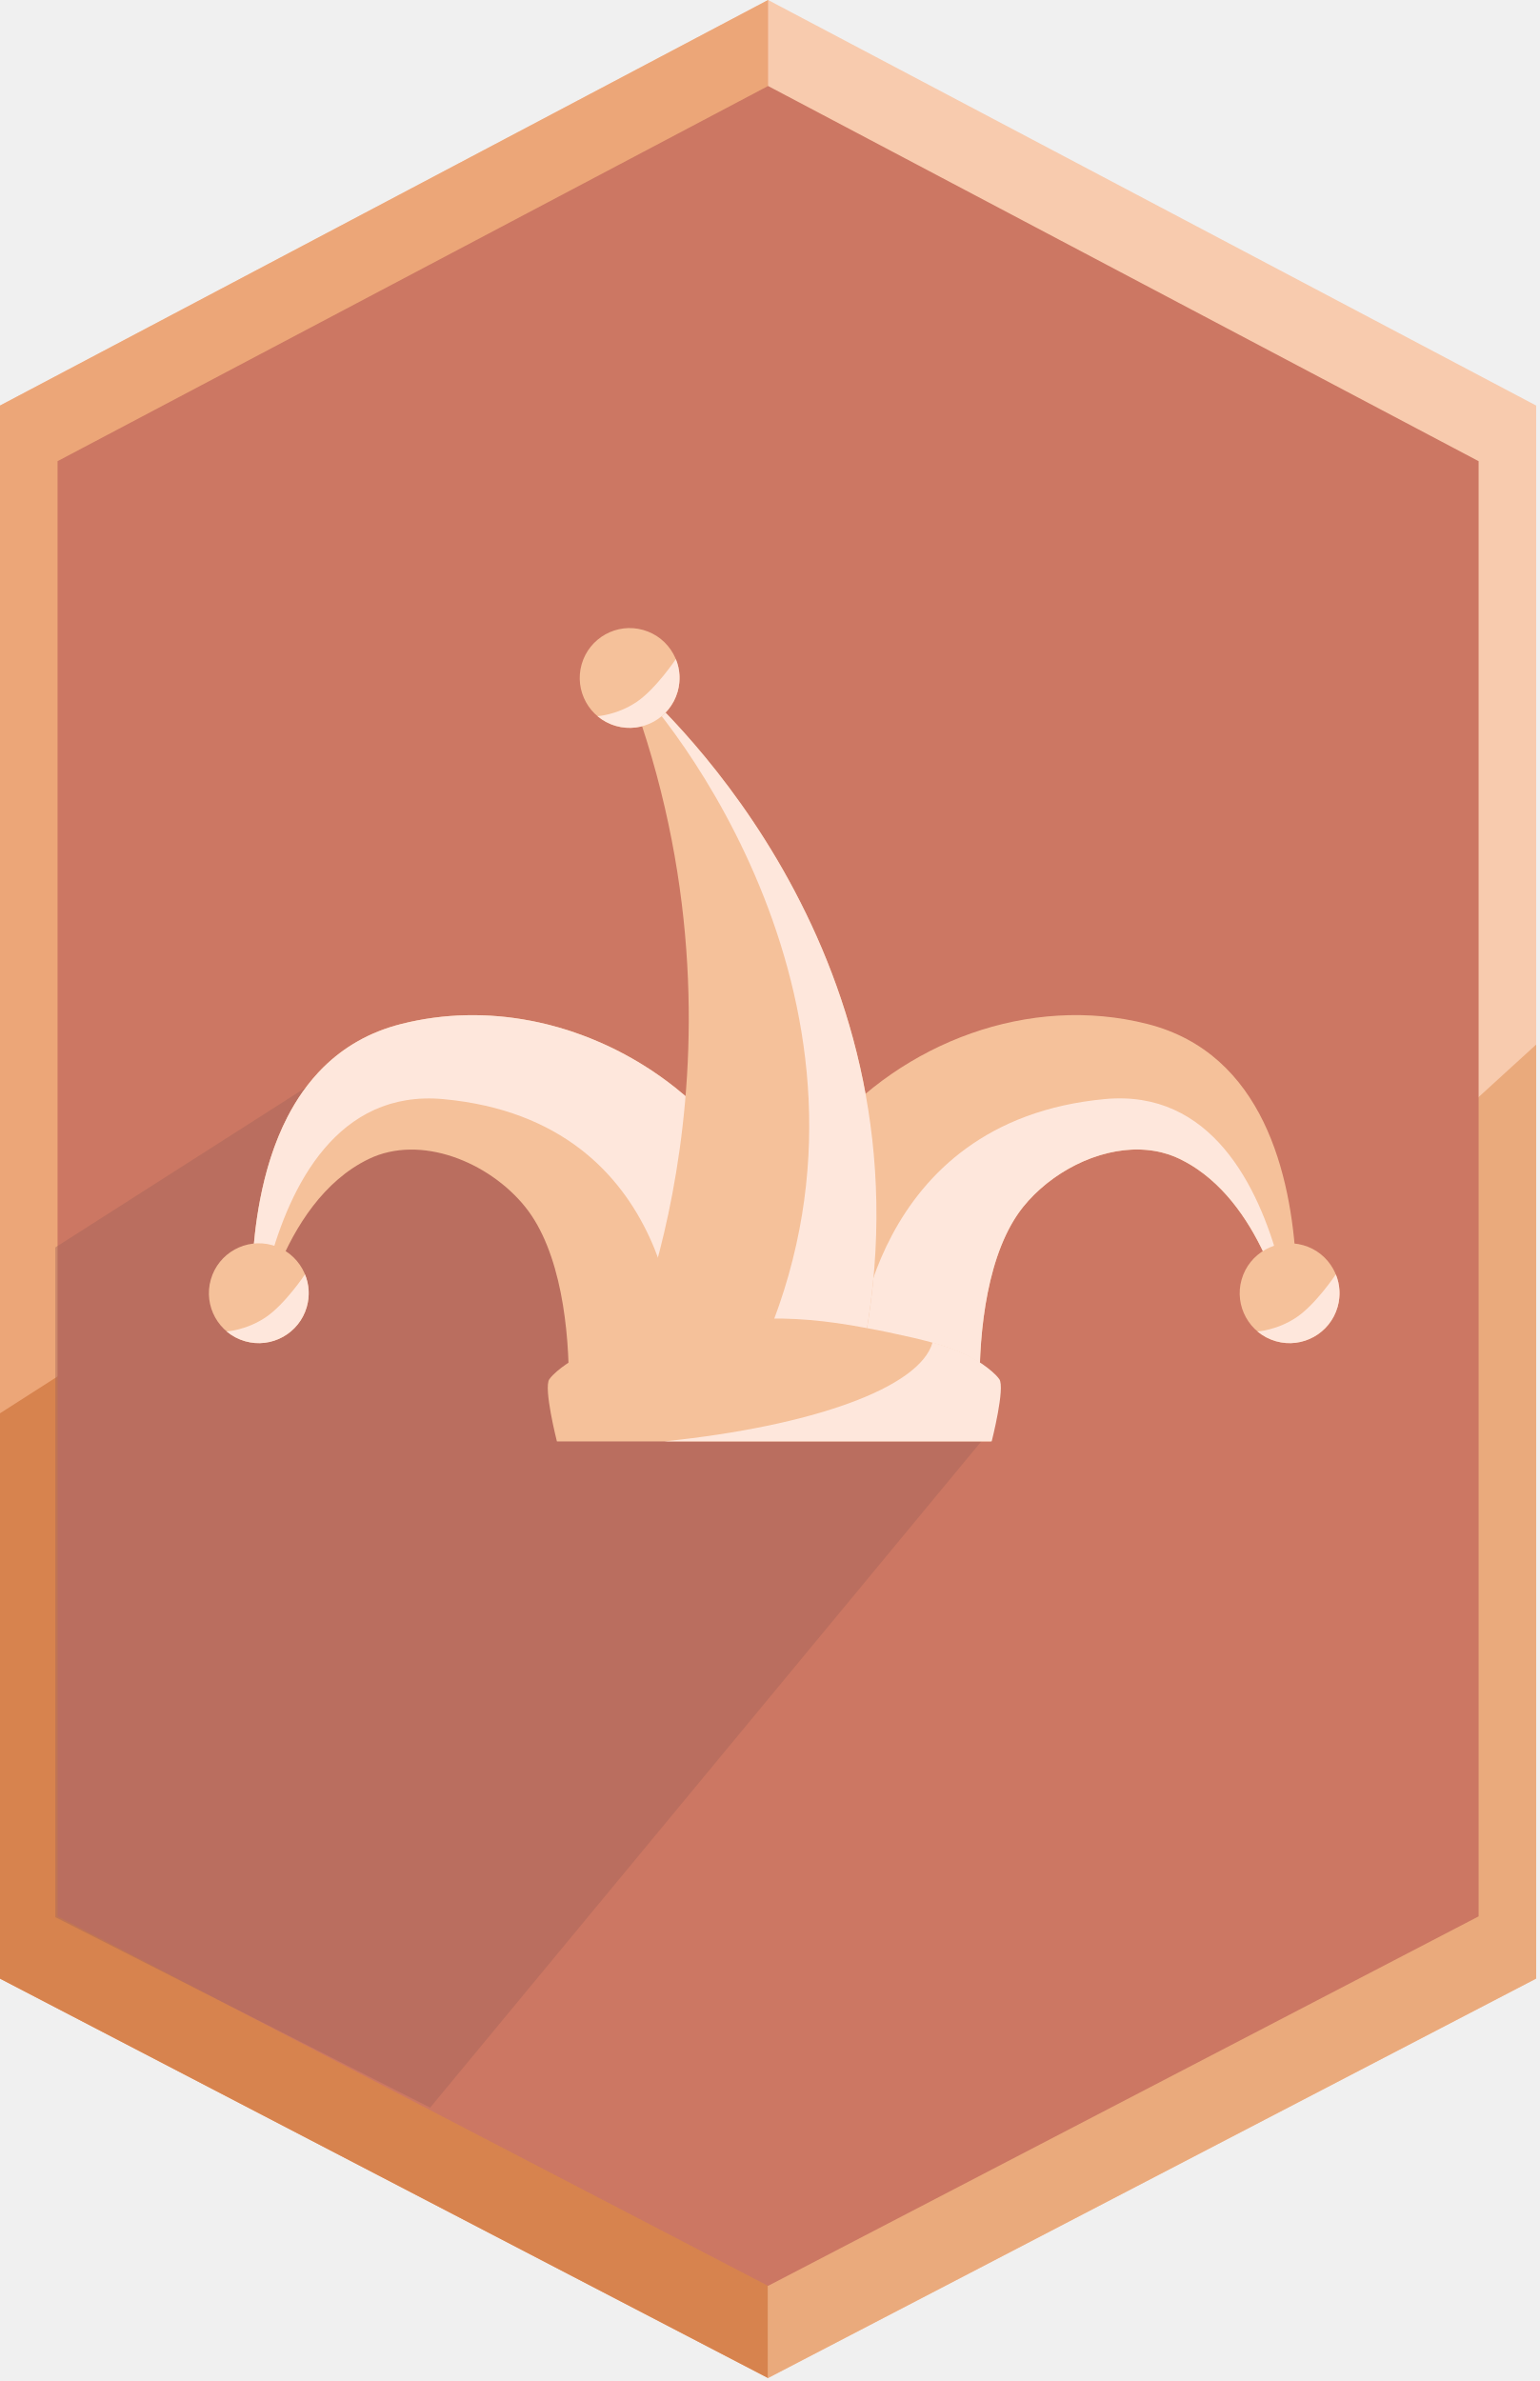
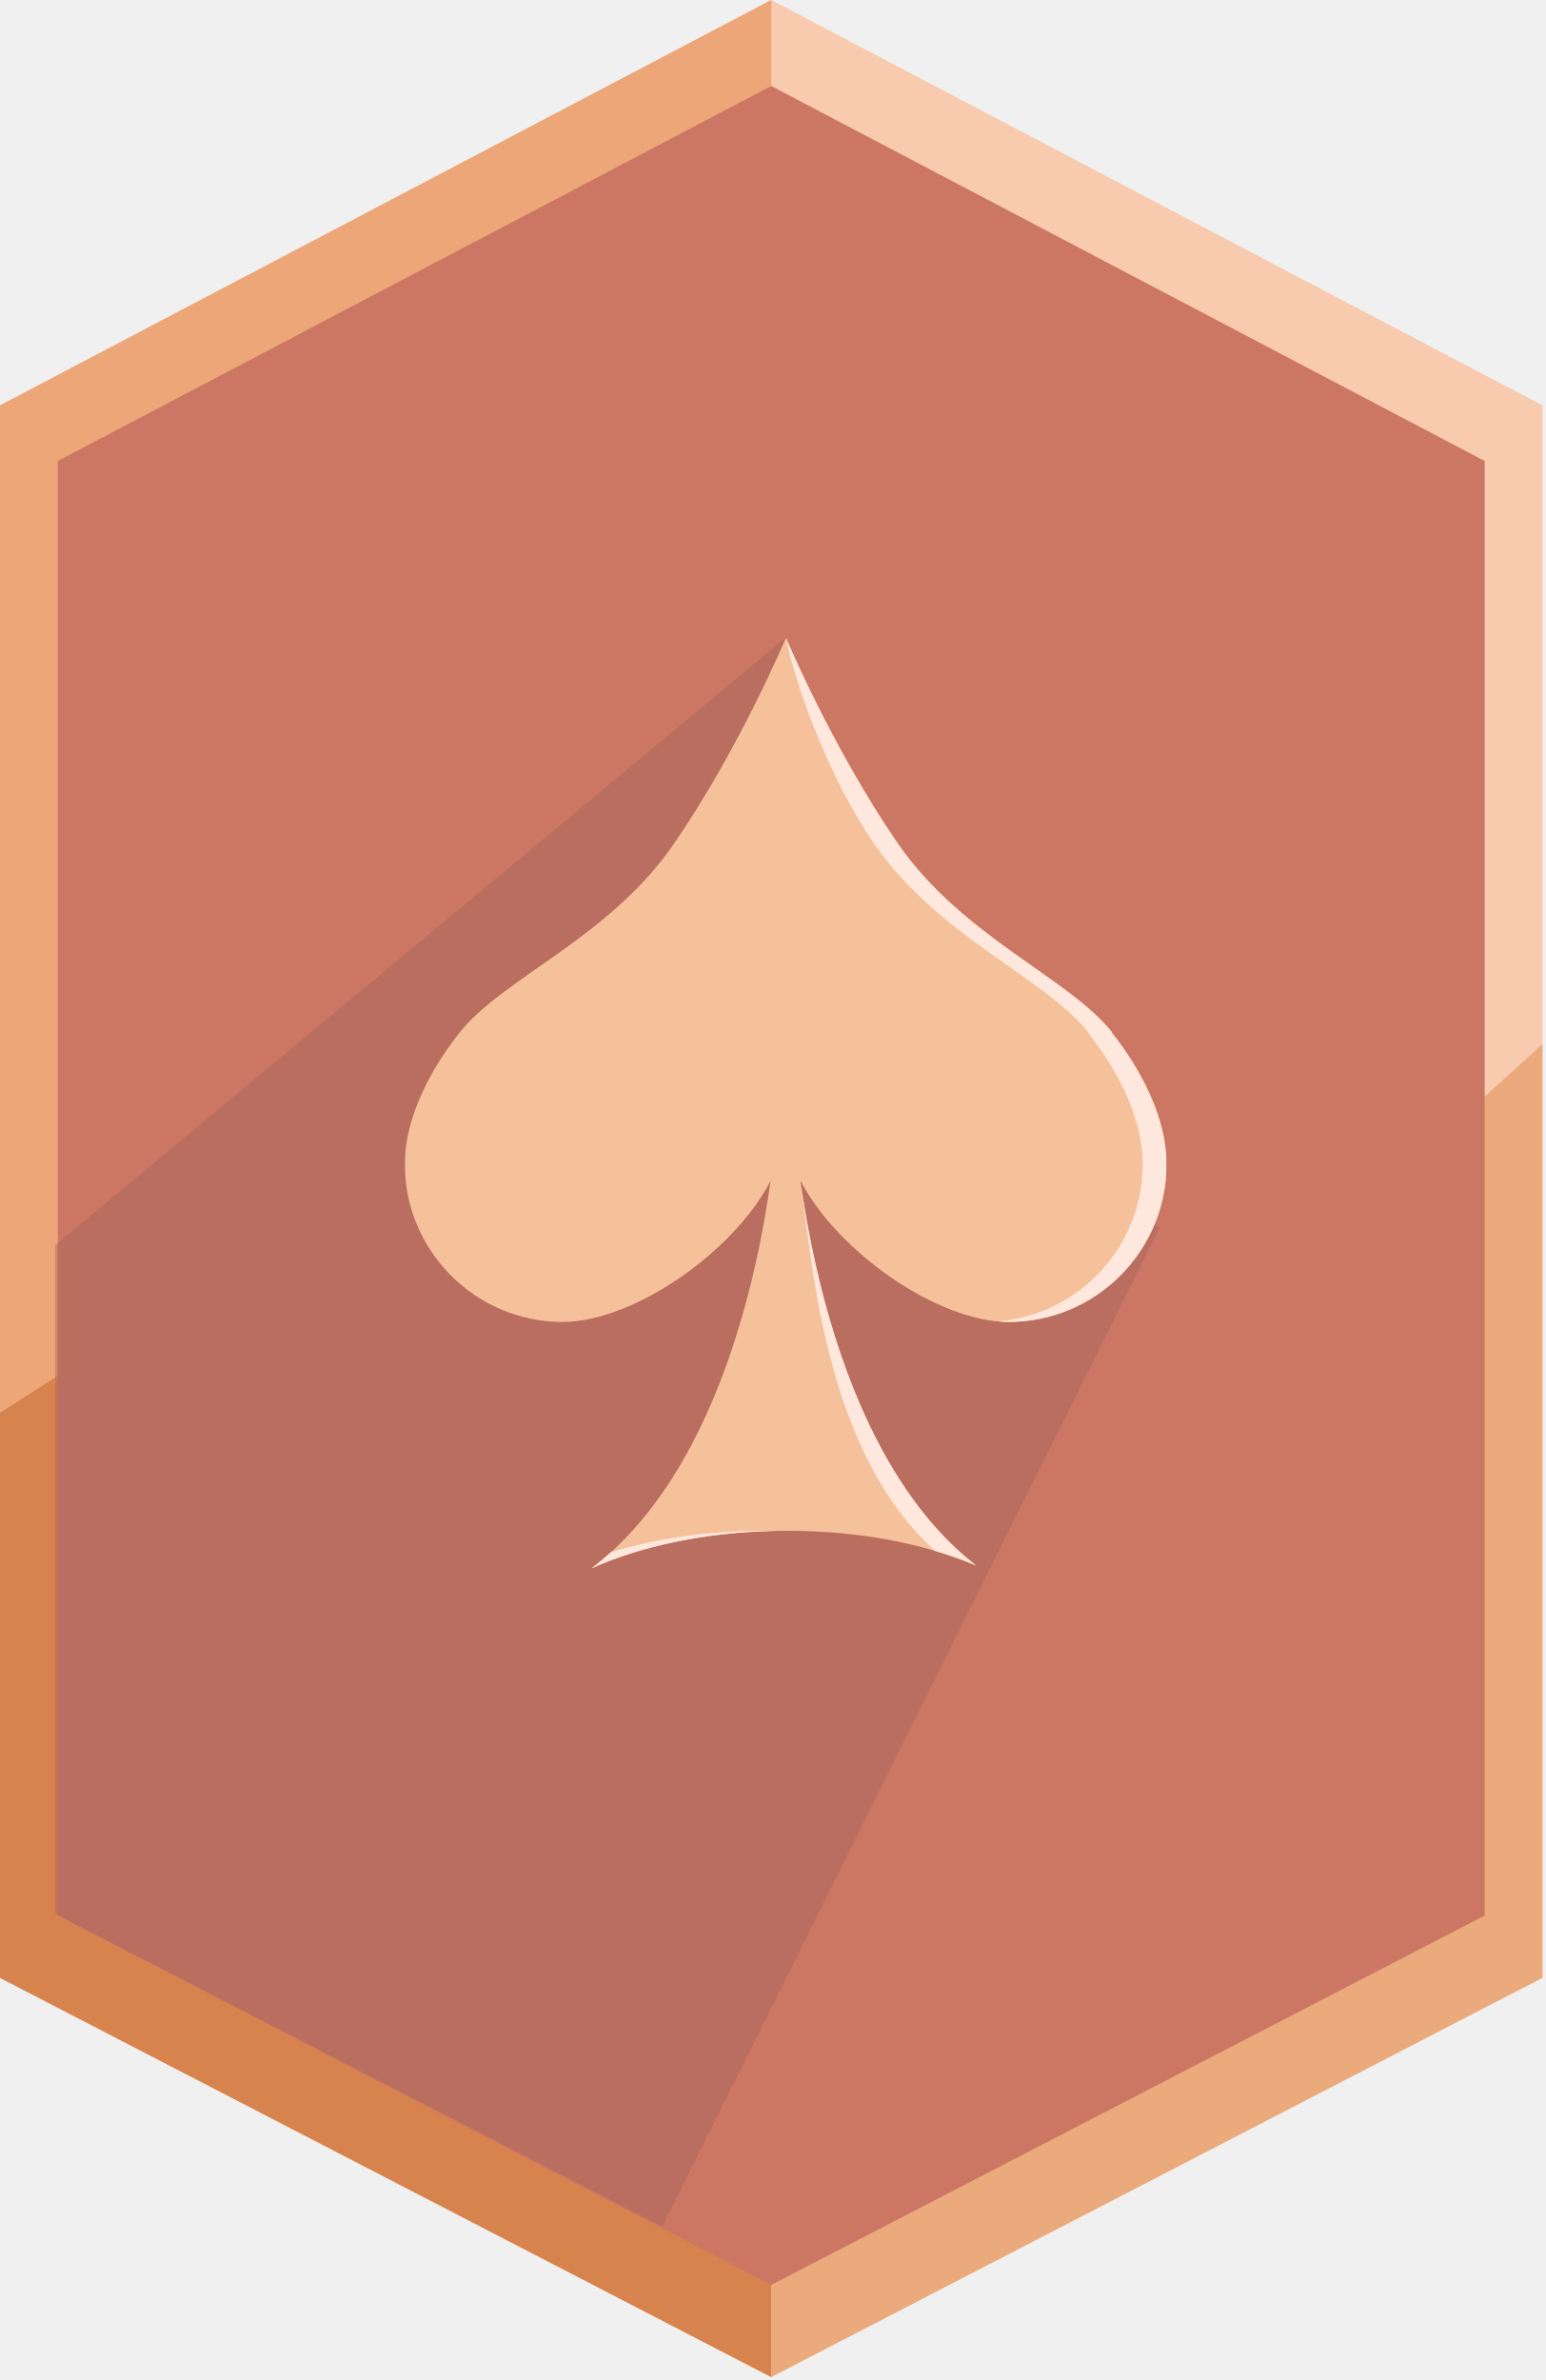
- <svg xmlns="http://www.w3.org/2000/svg" width="75" height="116" viewBox="0 0 75 116" fill="none">
-   <path d="M0 19.758L37.421 0L74.842 19.758V96.397L37.421 115.856L0 96.397V19.758Z" fill="#F8CBAE" />
-   <path d="M0 19.758L37.421 0V33.23V51.791V115.856L0 96.397V19.758Z" fill="#ECA678" />
-   <path d="M0 68.854L37.421 44.905V96.396V103.282V115.855L0 96.396V68.854Z" fill="#D7834E" />
-   <path d="M37.42 109.867V85.019L74.841 50.891V96.395L37.42 115.854V112.561V109.867Z" fill="#EAAA7C" />
-   <path d="M2.804 22.468L37.421 4.19L72.038 22.468V93.364L37.421 111.365L2.804 93.364V22.468Z" fill="#CC7763" />
-   <path opacity="0.46" d="M2.696 60.772L16.766 51.791L48.2 69.753L20.957 102.683L2.696 93.403V60.772Z" fill="#A56559" />
-   <g clip-path="url(#clip0_4607_403)">
-     <path d="M45.035 77.469C45.035 77.469 45.035 77.469 45.035 77.469V77.469H45.035V77.469Z" fill="#FEE7DC" />
-     <path d="M37.962 65.449C37.84 65.457 37.707 65.468 37.565 65.481C37.514 65.486 37.462 65.491 37.409 65.496C37.38 65.499 37.351 65.503 37.321 65.506C37.164 65.523 36.998 65.542 36.824 65.564C36.785 65.569 36.745 65.574 36.704 65.58C36.531 65.602 36.35 65.627 36.164 65.654C36.105 65.663 36.045 65.672 35.985 65.681C35.955 65.685 35.925 65.689 35.895 65.694C35.856 65.7 35.818 65.706 35.779 65.712C35.755 65.715 35.731 65.719 35.707 65.723C35.622 65.736 35.537 65.749 35.45 65.763C35.003 65.834 34.535 65.914 34.058 66C33.943 66.021 33.826 66.042 33.709 66.064C33.649 66.075 33.589 66.086 33.53 66.098C33.504 66.103 33.478 66.108 33.451 66.112C33.299 66.141 33.146 66.17 32.993 66.201C30.575 66.673 28.218 67.251 27.713 67.596C27.742 64.814 27.333 60.966 25.588 58.798C23.829 56.612 20.494 55.244 17.965 56.465C15.768 57.527 14.388 59.744 13.546 61.779C13.194 62.631 12.935 63.451 12.75 64.142C12.67 64.438 12.605 64.71 12.551 64.95C12.518 64.949 12.485 64.946 12.452 64.942C12.399 64.937 12.345 64.929 12.291 64.918C12.291 64.912 12.29 64.906 12.29 64.9C12.288 64.839 12.285 64.775 12.282 64.709V64.707C12.278 64.602 12.273 64.49 12.27 64.374C12.268 64.327 12.267 64.28 12.265 64.231C12.264 64.193 12.263 64.155 12.262 64.117C12.243 63.395 12.242 62.517 12.298 61.551C12.424 59.339 12.842 56.673 14.005 54.418C14.226 53.991 14.473 53.579 14.749 53.187C14.825 53.081 14.902 52.975 14.982 52.872C15.062 52.768 15.144 52.666 15.229 52.566C15.314 52.466 15.4 52.367 15.49 52.271C15.549 52.206 15.61 52.143 15.671 52.08C15.702 52.049 15.734 52.018 15.765 51.987C16.738 51.029 17.974 50.286 19.542 49.889C21.626 49.361 23.767 49.332 25.831 49.726C25.902 49.739 25.973 49.753 26.044 49.768H26.044C26.115 49.782 26.185 49.797 26.256 49.813C26.362 49.836 26.468 49.86 26.573 49.886C26.644 49.903 26.714 49.921 26.784 49.938C27.064 50.01 27.343 50.09 27.62 50.177C27.689 50.199 27.757 50.221 27.826 50.244C27.998 50.301 28.169 50.361 28.34 50.424C28.475 50.474 28.611 50.526 28.746 50.58H28.746C28.914 50.647 29.082 50.717 29.248 50.79C29.248 50.79 29.248 50.79 29.248 50.79C30.08 51.155 30.883 51.589 31.647 52.087C31.708 52.127 31.769 52.167 31.83 52.208C32.072 52.371 32.31 52.54 32.544 52.715C32.661 52.803 32.777 52.892 32.892 52.983C33.063 53.119 33.233 53.259 33.4 53.402C33.733 53.688 34.055 53.988 34.365 54.3C34.469 54.404 34.571 54.51 34.671 54.617C34.872 54.831 35.068 55.051 35.258 55.276C35.297 55.322 35.335 55.368 35.373 55.415C35.813 55.952 36.215 56.524 36.536 57.139C36.536 57.139 36.536 57.139 36.536 57.139C36.592 57.246 36.645 57.354 36.696 57.464C36.734 57.546 36.77 57.628 36.805 57.712C36.901 57.943 36.985 58.177 37.058 58.416C37.088 58.511 37.116 58.606 37.143 58.702C37.264 59.135 37.358 59.576 37.443 60.017C37.513 60.376 37.572 60.759 37.623 61.154C37.645 61.323 37.665 61.494 37.684 61.668V61.668C37.742 62.188 37.787 62.723 37.825 63.253C37.825 63.253 37.825 63.253 37.825 63.253C37.855 63.664 37.88 64.073 37.904 64.468C37.924 64.807 37.942 65.135 37.961 65.449H37.962Z" fill="#F5C19A" />
-     <path d="M32.992 66.199C32.992 66.199 32.992 66.199 32.992 66.199V66.199H32.992V66.199Z" fill="#FEE7DC" />
-     <path d="M37.962 65.449C37.84 65.457 37.707 65.468 37.565 65.481C37.514 65.486 37.463 65.491 37.409 65.496C37.38 65.499 37.351 65.503 37.321 65.506C37.165 65.523 36.999 65.542 36.825 65.564C36.785 65.569 36.745 65.574 36.705 65.58C36.531 65.602 36.35 65.627 36.164 65.654C36.105 65.663 36.045 65.672 35.985 65.681C35.955 65.685 35.925 65.689 35.895 65.694C35.856 65.7 35.818 65.706 35.779 65.712C35.755 65.715 35.731 65.719 35.708 65.723C35.623 65.736 35.537 65.749 35.45 65.763C35.003 65.834 34.535 65.914 34.058 66C33.942 66.021 33.826 66.043 33.709 66.064C33.65 66.076 33.59 66.087 33.53 66.098C33.504 66.103 33.478 66.108 33.452 66.112C33.299 66.141 33.146 66.171 32.993 66.201C32.995 66.091 33.136 54.626 21.617 53.55C16.43 53.065 14.121 57.802 13.108 61.584C12.842 62.576 12.665 63.503 12.55 64.252C12.51 64.503 12.478 64.735 12.452 64.942C12.399 64.937 12.345 64.929 12.291 64.918C12.291 64.912 12.291 64.906 12.291 64.9C12.287 64.839 12.285 64.775 12.282 64.709V64.707C12.277 64.601 12.273 64.49 12.269 64.374C12.268 64.327 12.266 64.279 12.265 64.231C12.264 64.193 12.263 64.155 12.262 64.117C12.243 63.395 12.243 62.517 12.297 61.551C12.353 60.583 12.464 59.528 12.669 58.459C12.932 57.085 13.351 55.687 14.005 54.418C14.225 53.991 14.472 53.579 14.749 53.187C14.824 53.081 14.902 52.975 14.982 52.872C15.062 52.768 15.144 52.666 15.229 52.566C15.313 52.466 15.4 52.367 15.49 52.271C15.549 52.206 15.61 52.143 15.672 52.08C15.703 52.049 15.734 52.018 15.765 51.987C16.739 51.029 17.975 50.286 19.543 49.889C21.626 49.361 23.767 49.332 25.831 49.726C25.902 49.739 25.973 49.753 26.044 49.768H26.044C26.115 49.782 26.185 49.797 26.256 49.813C26.362 49.836 26.468 49.86 26.574 49.886C26.644 49.903 26.714 49.921 26.784 49.938C27.065 50.01 27.343 50.09 27.62 50.177C27.689 50.199 27.758 50.221 27.826 50.244C27.998 50.301 28.169 50.361 28.34 50.424C28.476 50.473 28.611 50.526 28.746 50.58H28.746C28.915 50.647 29.082 50.717 29.248 50.79C29.248 50.79 29.248 50.79 29.248 50.79C30.08 51.154 30.883 51.589 31.647 52.087C31.708 52.127 31.769 52.167 31.83 52.208C32.072 52.371 32.311 52.54 32.544 52.715C32.661 52.803 32.777 52.892 32.892 52.983C33.064 53.119 33.233 53.259 33.4 53.402C33.733 53.688 34.055 53.988 34.365 54.3C34.469 54.404 34.571 54.51 34.671 54.617C34.873 54.831 35.068 55.051 35.258 55.276C35.297 55.322 35.335 55.368 35.374 55.415C35.815 55.952 36.216 56.524 36.536 57.139C36.536 57.139 36.537 57.139 36.537 57.139C36.592 57.246 36.645 57.354 36.696 57.464C36.734 57.546 36.77 57.628 36.805 57.712C36.901 57.943 36.985 58.177 37.059 58.416C37.088 58.511 37.116 58.606 37.143 58.702C37.263 59.135 37.357 59.576 37.443 60.017C37.513 60.376 37.572 60.759 37.623 61.154C37.645 61.323 37.666 61.494 37.685 61.668V61.668C37.742 62.188 37.787 62.723 37.825 63.253C37.825 63.253 37.825 63.253 37.825 63.253C37.855 63.664 37.88 64.073 37.904 64.468C37.924 64.807 37.943 65.136 37.961 65.449H37.962Z" fill="#FEE7DC" />
-     <path d="M63.18 63.956C63.173 64.313 63.16 64.635 63.147 64.914C63.107 64.923 63.066 64.93 63.024 64.934C63.013 64.936 63.001 64.938 62.989 64.939C62.956 64.943 62.923 64.945 62.89 64.947C62.836 64.707 62.771 64.435 62.691 64.14C62.506 63.45 62.248 62.629 61.895 61.777C61.169 60.022 60.043 58.132 58.338 56.965C58.306 56.943 58.273 56.921 58.24 56.899C58.207 56.877 58.174 56.855 58.14 56.834C58.11 56.815 58.079 56.795 58.048 56.777C58.018 56.758 57.986 56.739 57.956 56.721C57.893 56.684 57.83 56.648 57.766 56.613C57.671 56.56 57.574 56.511 57.476 56.463C57.312 56.384 57.146 56.316 56.976 56.258C56.955 56.251 56.933 56.244 56.912 56.237C56.82 56.207 56.728 56.18 56.635 56.157C56.634 56.157 56.634 56.156 56.634 56.156C56.572 56.141 56.51 56.126 56.447 56.113C56.447 56.113 56.447 56.113 56.446 56.112C55.413 55.892 54.307 56.018 53.262 56.389C53.105 56.446 52.948 56.508 52.793 56.575C52.763 56.589 52.731 56.602 52.7 56.616C52.546 56.685 52.395 56.759 52.245 56.839C52.215 56.855 52.185 56.871 52.155 56.887C52.036 56.952 51.919 57.02 51.804 57.091C51.689 57.162 51.575 57.236 51.464 57.313C51.408 57.351 51.352 57.39 51.298 57.43C51.215 57.489 51.135 57.55 51.056 57.613H51.055C51.002 57.654 50.95 57.697 50.898 57.739H50.898C50.795 57.825 50.694 57.913 50.596 58.003H50.595C50.521 58.071 50.449 58.14 50.379 58.21C50.191 58.398 50.014 58.594 49.85 58.796C49.824 58.829 49.798 58.862 49.772 58.896C49.721 58.963 49.671 59.031 49.622 59.101C49.622 59.101 49.621 59.101 49.621 59.102C49.572 59.171 49.524 59.242 49.478 59.315C49.478 59.315 49.477 59.316 49.477 59.316C49.431 59.388 49.385 59.462 49.34 59.537C49.251 59.689 49.167 59.845 49.087 60.006C49.006 60.166 48.93 60.331 48.859 60.5C48.787 60.668 48.719 60.841 48.656 61.017C48.624 61.105 48.593 61.194 48.563 61.283C48.071 62.759 47.84 64.436 47.759 65.973C47.757 66.02 47.755 66.066 47.752 66.113C47.729 66.627 47.721 67.125 47.726 67.593V67.593C47.726 67.593 47.725 67.593 47.725 67.593C47.714 67.585 47.7 67.576 47.687 67.568C47.673 67.559 47.657 67.551 47.641 67.542C47.625 67.533 47.607 67.524 47.589 67.516C47.58 67.511 47.571 67.507 47.561 67.502C47.552 67.498 47.542 67.493 47.532 67.489C47.491 67.47 47.445 67.45 47.396 67.43C47.228 67.362 47.016 67.29 46.768 67.213C46.7 67.192 46.629 67.171 46.555 67.149C46.529 67.141 46.502 67.134 46.475 67.126C46.423 67.111 46.371 67.096 46.317 67.081C46.264 67.066 46.209 67.051 46.154 67.036C46.149 67.035 46.143 67.033 46.138 67.032C46.107 67.023 46.075 67.015 46.043 67.006C45.054 66.742 43.761 66.454 42.449 66.198C42.099 66.13 41.747 66.064 41.399 66.001C41.292 65.981 41.186 65.963 41.08 65.944C41.005 65.93 40.929 65.917 40.854 65.904C39.51 65.671 38.274 65.497 37.477 65.446C37.578 63.776 37.676 61.657 37.996 60.014C38.147 59.23 38.327 58.446 38.633 57.709C39.006 56.817 39.559 56.011 40.181 55.273C43.975 50.772 50.154 48.43 55.897 49.886C61.569 51.323 62.899 57.28 63.142 61.549C63.193 62.445 63.196 63.266 63.181 63.956H63.18Z" fill="#F5C19A" />
-     <path d="M62.989 64.937C62.956 64.941 62.923 64.944 62.89 64.945C62.836 64.705 62.771 64.433 62.691 64.138C62.505 63.448 62.247 62.627 61.895 61.775C61.169 60.02 60.043 58.13 58.338 56.963C58.305 56.94 58.273 56.918 58.24 56.897C58.207 56.875 58.174 56.853 58.14 56.832C58.11 56.812 58.079 56.793 58.048 56.775C58.017 56.755 57.986 56.737 57.955 56.719C57.893 56.681 57.83 56.645 57.766 56.611C57.671 56.559 57.574 56.509 57.476 56.461C57.312 56.382 57.145 56.314 56.975 56.256C56.954 56.249 56.933 56.242 56.912 56.235C56.82 56.205 56.727 56.179 56.634 56.155C56.634 56.155 56.634 56.154 56.633 56.154C56.572 56.139 56.509 56.124 56.447 56.111C56.447 56.111 56.446 56.111 56.446 56.11C56.391 56.099 56.336 56.088 56.28 56.079C56.264 56.076 56.249 56.073 56.234 56.071C56.187 56.062 56.139 56.056 56.09 56.049C56.066 56.046 56.042 56.042 56.018 56.04C55.979 56.035 55.939 56.031 55.899 56.027C55.865 56.023 55.831 56.02 55.797 56.018C55.779 56.016 55.762 56.015 55.744 56.014C55.684 56.01 55.624 56.007 55.564 56.005C55.557 56.005 55.55 56.005 55.544 56.004C53.434 55.946 51.189 57.133 49.852 58.794C48.108 60.962 47.699 64.809 47.727 67.592C47.727 67.591 47.726 67.591 47.725 67.59C47.713 67.582 47.7 67.574 47.685 67.566C47.672 67.557 47.656 67.549 47.64 67.54C47.624 67.531 47.606 67.522 47.588 67.513C47.579 67.508 47.57 67.504 47.56 67.5C47.551 67.495 47.541 67.491 47.531 67.487C47.49 67.467 47.444 67.448 47.395 67.428C47.227 67.36 47.015 67.287 46.767 67.211C46.699 67.19 46.628 67.168 46.554 67.147C46.527 67.139 46.501 67.131 46.474 67.124C46.422 67.109 46.37 67.094 46.316 67.079C46.263 67.064 46.208 67.049 46.153 67.034C46.148 67.032 46.142 67.031 46.137 67.029C46.106 67.021 46.074 67.013 46.042 67.004C45.053 66.74 43.759 66.539 42.448 66.283C42.447 66.283 41.715 66.12 41.715 66.119V66.118C41.713 65.962 42.329 54.62 53.825 53.546C59.011 53.061 61.32 57.798 62.333 61.58C62.599 62.572 62.775 63.499 62.891 64.248C62.931 64.498 62.963 64.729 62.989 64.936V64.937Z" fill="#FEE7DC" />
-     <path d="M42.164 65.159C42.151 65.233 42.138 65.307 42.124 65.381L39.432 65.307C39.431 65.314 39.43 65.321 39.429 65.328C39.427 65.346 39.425 65.364 39.422 65.381L30.535 65.773C30.535 65.773 37.469 50.768 30.329 32.741C30.329 32.741 30.329 32.741 30.329 32.742C30.33 32.742 30.331 32.743 30.331 32.743C30.352 32.76 30.462 32.849 30.645 33.01C32.826 34.909 45.427 46.798 42.164 65.159Z" fill="#F5C19A" />
-     <path d="M42.164 65.159L40.728 65.135L37.392 65.089C43.961 49.088 32.721 34.866 30.331 32.744C30.352 32.76 30.462 32.849 30.645 33.01C32.826 34.91 45.427 46.798 42.164 65.159Z" fill="#FEE7DC" />
-     <path d="M30.008 35.369C31.299 35.738 32.644 34.99 33.014 33.699C33.383 32.408 32.635 31.062 31.344 30.693C30.053 30.324 28.708 31.072 28.338 32.363C27.97 33.654 28.717 35 30.008 35.369Z" fill="#F5C19A" />
-     <path d="M29.112 34.891C29.367 35.105 29.668 35.269 30.008 35.366C31.299 35.735 32.644 34.988 33.014 33.697C33.17 33.152 33.127 32.597 32.927 32.11C32.927 32.11 31.954 33.569 31.009 34.204C30.064 34.836 29.112 34.891 29.112 34.891H29.112Z" fill="#FEE7DC" />
-     <path fill-rule="evenodd" clip-rule="evenodd" d="M48.279 70.225L36.745 70.225C36.666 70.225 36.588 70.225 36.512 70.225H27.133C27.133 70.225 26.467 67.609 26.764 67.195C26.868 67.05 26.998 66.926 27.133 66.81C28.202 65.894 29.592 65.48 30.953 65.167C35.516 64.119 38.268 63.95 42.175 64.694C42.891 64.823 43.647 64.98 44.459 65.167C45.032 65.299 45.611 65.449 46.168 65.646C46.934 65.918 47.661 66.28 48.279 66.81C48.415 66.926 48.544 67.05 48.649 67.195C48.943 67.606 48.29 70.184 48.279 70.225Z" fill="#F5C19A" />
-     <path fill-rule="evenodd" clip-rule="evenodd" d="M48.316 70.221L36.782 70.221C36.703 70.221 36.625 70.221 36.549 70.221H32.378C39.56 69.478 44.809 67.621 45.435 65.4C45.694 65.472 45.952 65.552 46.204 65.642C46.971 65.913 47.697 66.275 48.316 66.806C48.452 66.922 48.581 67.046 48.686 67.191C48.98 67.602 48.327 70.18 48.316 70.221Z" fill="#FEE7DC" />
-     <path d="M62.161 65.342C63.452 65.711 64.798 64.964 65.167 63.672C65.536 62.381 64.788 61.035 63.498 60.666C62.207 60.297 60.861 61.045 60.492 62.336C60.123 63.627 60.87 64.973 62.161 65.342Z" fill="#F5C19A" />
-     <path d="M61.266 64.868C61.521 65.082 61.822 65.245 62.162 65.343C63.453 65.712 64.798 64.964 65.168 63.673C65.324 63.128 65.282 62.574 65.081 62.087C65.081 62.087 64.109 63.545 63.163 64.18C62.218 64.813 61.266 64.868 61.266 64.868H61.266Z" fill="#FEE7DC" />
-     <path d="M11.941 65.342C13.231 65.711 14.577 64.964 14.946 63.672C15.315 62.381 14.568 61.035 13.277 60.666C11.986 60.297 10.64 61.045 10.271 62.336C9.902 63.627 10.65 64.973 11.941 65.342Z" fill="#F5C19A" />
-     <path d="M11.044 64.868C11.299 65.082 11.6 65.245 11.94 65.343C13.231 65.712 14.576 64.964 14.946 63.673C15.102 63.128 15.06 62.574 14.859 62.087C14.859 62.087 13.887 63.545 12.941 64.18C11.996 64.813 11.044 64.868 11.044 64.868H11.044Z" fill="#FEE7DC" />
+ <svg xmlns="http://www.w3.org/2000/svg" width="126" height="194" viewBox="0 0 126 194" fill="none">
+   <g clip-path="url(#clip0_5369_1116)">
+     <path d="M0 33.044L62.868 0L125.735 33.044V161.216L62.868 193.759L0 161.216V33.044Z" fill="#F8CBAE" />
+     <path d="M0 33.044L62.868 0V55.574V86.616V193.759L0 161.216V33.044Z" fill="#ECA678" />
+     <path d="M0 115.153L62.868 75.1V161.215V172.73V193.758L0 161.215V115.153Z" fill="#D7834E" />
+     <path d="M62.865 183.743V142.188L125.733 85.111V161.213L62.865 193.756V188.249V183.743Z" fill="#EAAA7C" />
+     <path d="M4.71 37.576L62.867 7.008L121.023 37.576V156.143L62.867 186.248L4.71 156.143V37.576Z" fill="#CC7763" />
+     <path opacity="0.46" d="M4.5 101.5L64 52L73.5 79L94.5 100.118L54 181.5L4.5 156V101.5Z" fill="#A56559" />
+     <mask id="mask0_5369_1116" style="mask-type:luminance" maskUnits="userSpaceOnUse" x="33" y="52" width="63" height="76">
+       <path d="M95.09 52H33V127.846H95.09V52Z" fill="white" />
+     </mask>
+     <g mask="url(#mask0_5369_1116)">
+       <path d="M90.652 84.154C87.102 79.675 78.468 76.408 73.143 68.702C67.858 60.996 64.065 52 64.065 52C64.065 52 60.273 60.996 54.988 68.702C49.703 76.448 41.029 79.675 37.478 84.154C35.219 86.978 33 91.012 33 94.885C33 101.985 38.769 107.755 45.87 107.755C51.558 107.755 59.748 102.147 62.815 96.257C61.725 104.083 58.336 120.18 48.21 127.845C52.406 125.949 58.014 124.779 64.146 124.779C70.278 124.779 75.402 125.869 79.557 127.603C69.633 119.898 66.324 103.962 65.235 96.216C68.301 102.106 76.491 107.755 82.22 107.755C89.321 107.755 95.09 101.985 95.09 94.885C95.09 91.012 92.871 86.978 90.612 84.154H90.652Z" fill="#F5C19A" />
+       <path d="M62.206 124.779C62.539 124.779 62.87 124.783 63.197 124.789C57.436 124.903 52.188 126.048 48.21 127.846C48.758 127.431 49.285 126.989 49.794 126.528C53.402 125.423 57.66 124.779 62.206 124.779Z" fill="#FEE7DC" />
+       <path d="M65.258 96.384C65.5 97.839 65.602 98.63 65.823 99.831C67.36 108.186 70.997 120.957 79.558 127.604C78.504 127.164 77.388 126.765 76.21 126.416C67.375 118.359 66.294 103.751 65.258 96.384Z" fill="#FEE7DC" />
+       <path d="M64.065 52C64.077 52.028 67.866 61.009 73.143 68.702C78.468 76.408 87.102 79.675 90.652 84.154H90.612C92.871 86.978 95.09 91.012 95.09 94.885C95.09 101.985 89.321 107.755 82.22 107.755C81.931 107.755 81.635 107.739 81.335 107.711C87.943 107.173 93.15 101.63 93.15 94.885C93.15 91.012 90.93 86.978 88.671 84.154H88.712C85.162 79.675 76.528 76.408 71.202 68.702C67.509 63.317 64.773 55.638 64.065 52Z" fill="#FEE7DC" />
+     </g>
  </g>
  <defs>
-     <clipPath id="clip0_4607_403">
-       <rect width="55.084" height="46.872" fill="white" transform="translate(10.1766 30.5996)" />
+     <clipPath id="clip0_5369_1116">
+       <rect width="126" height="194" fill="white" />
    </clipPath>
  </defs>
</svg>
